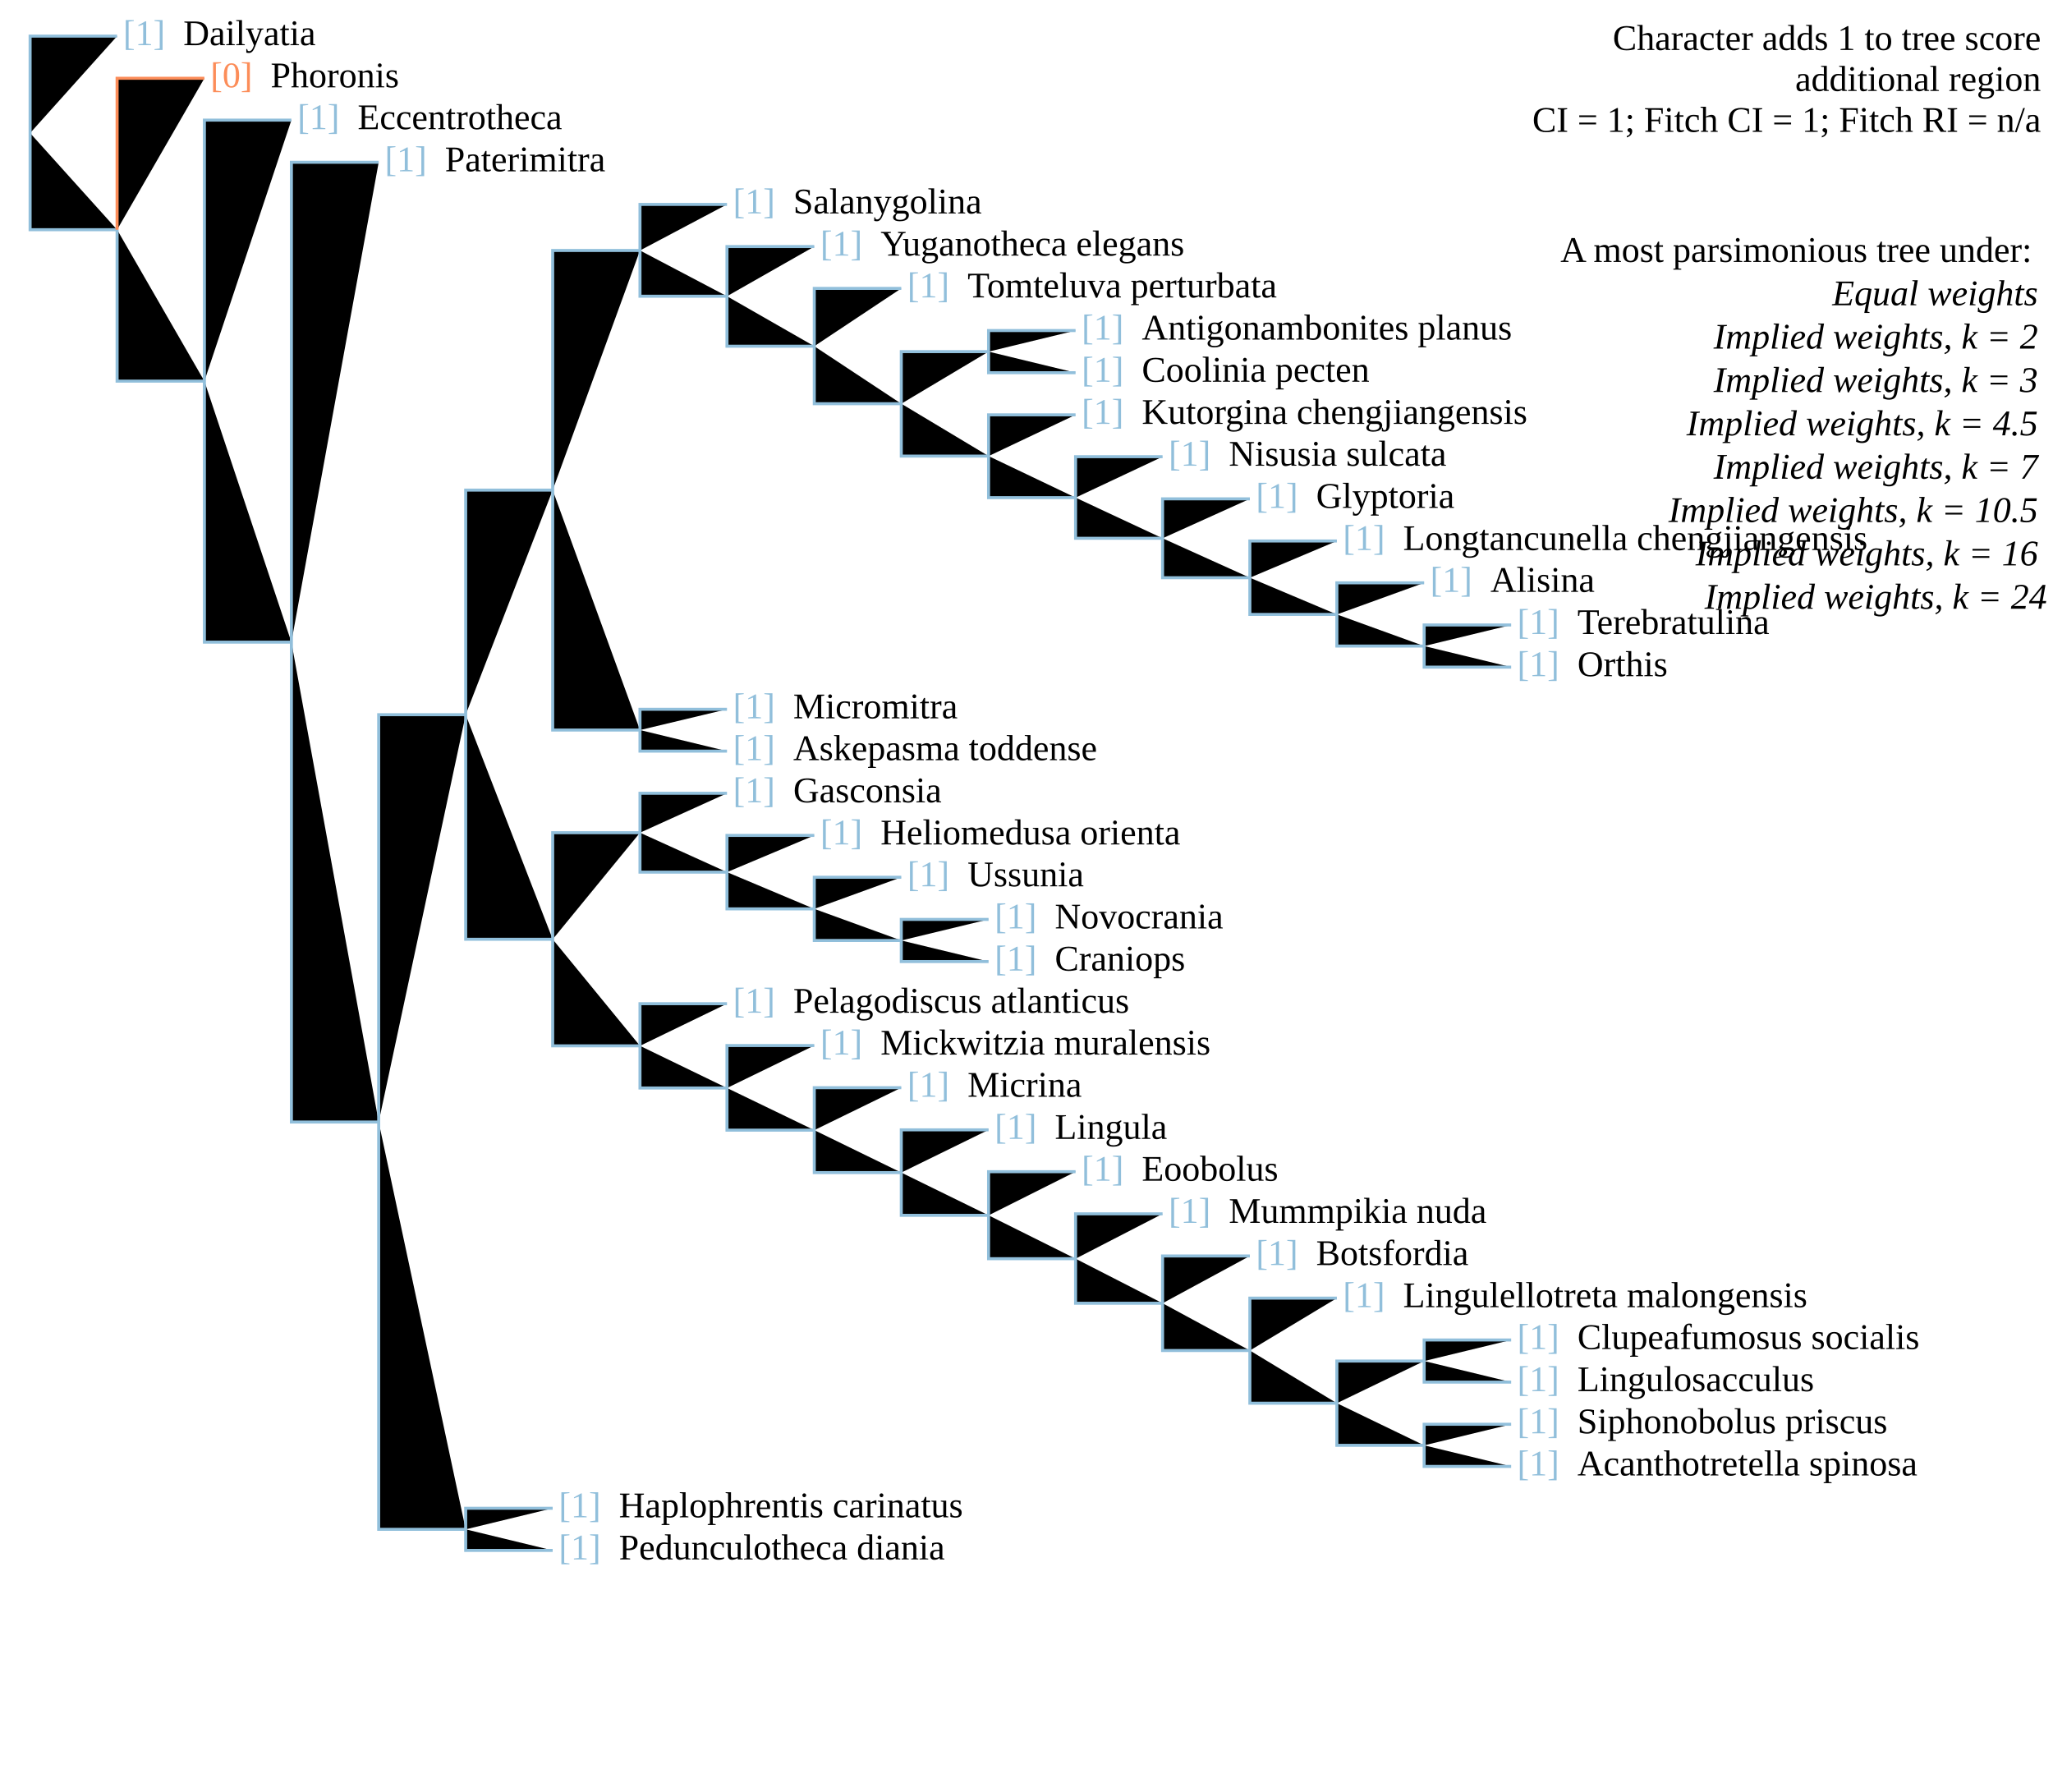
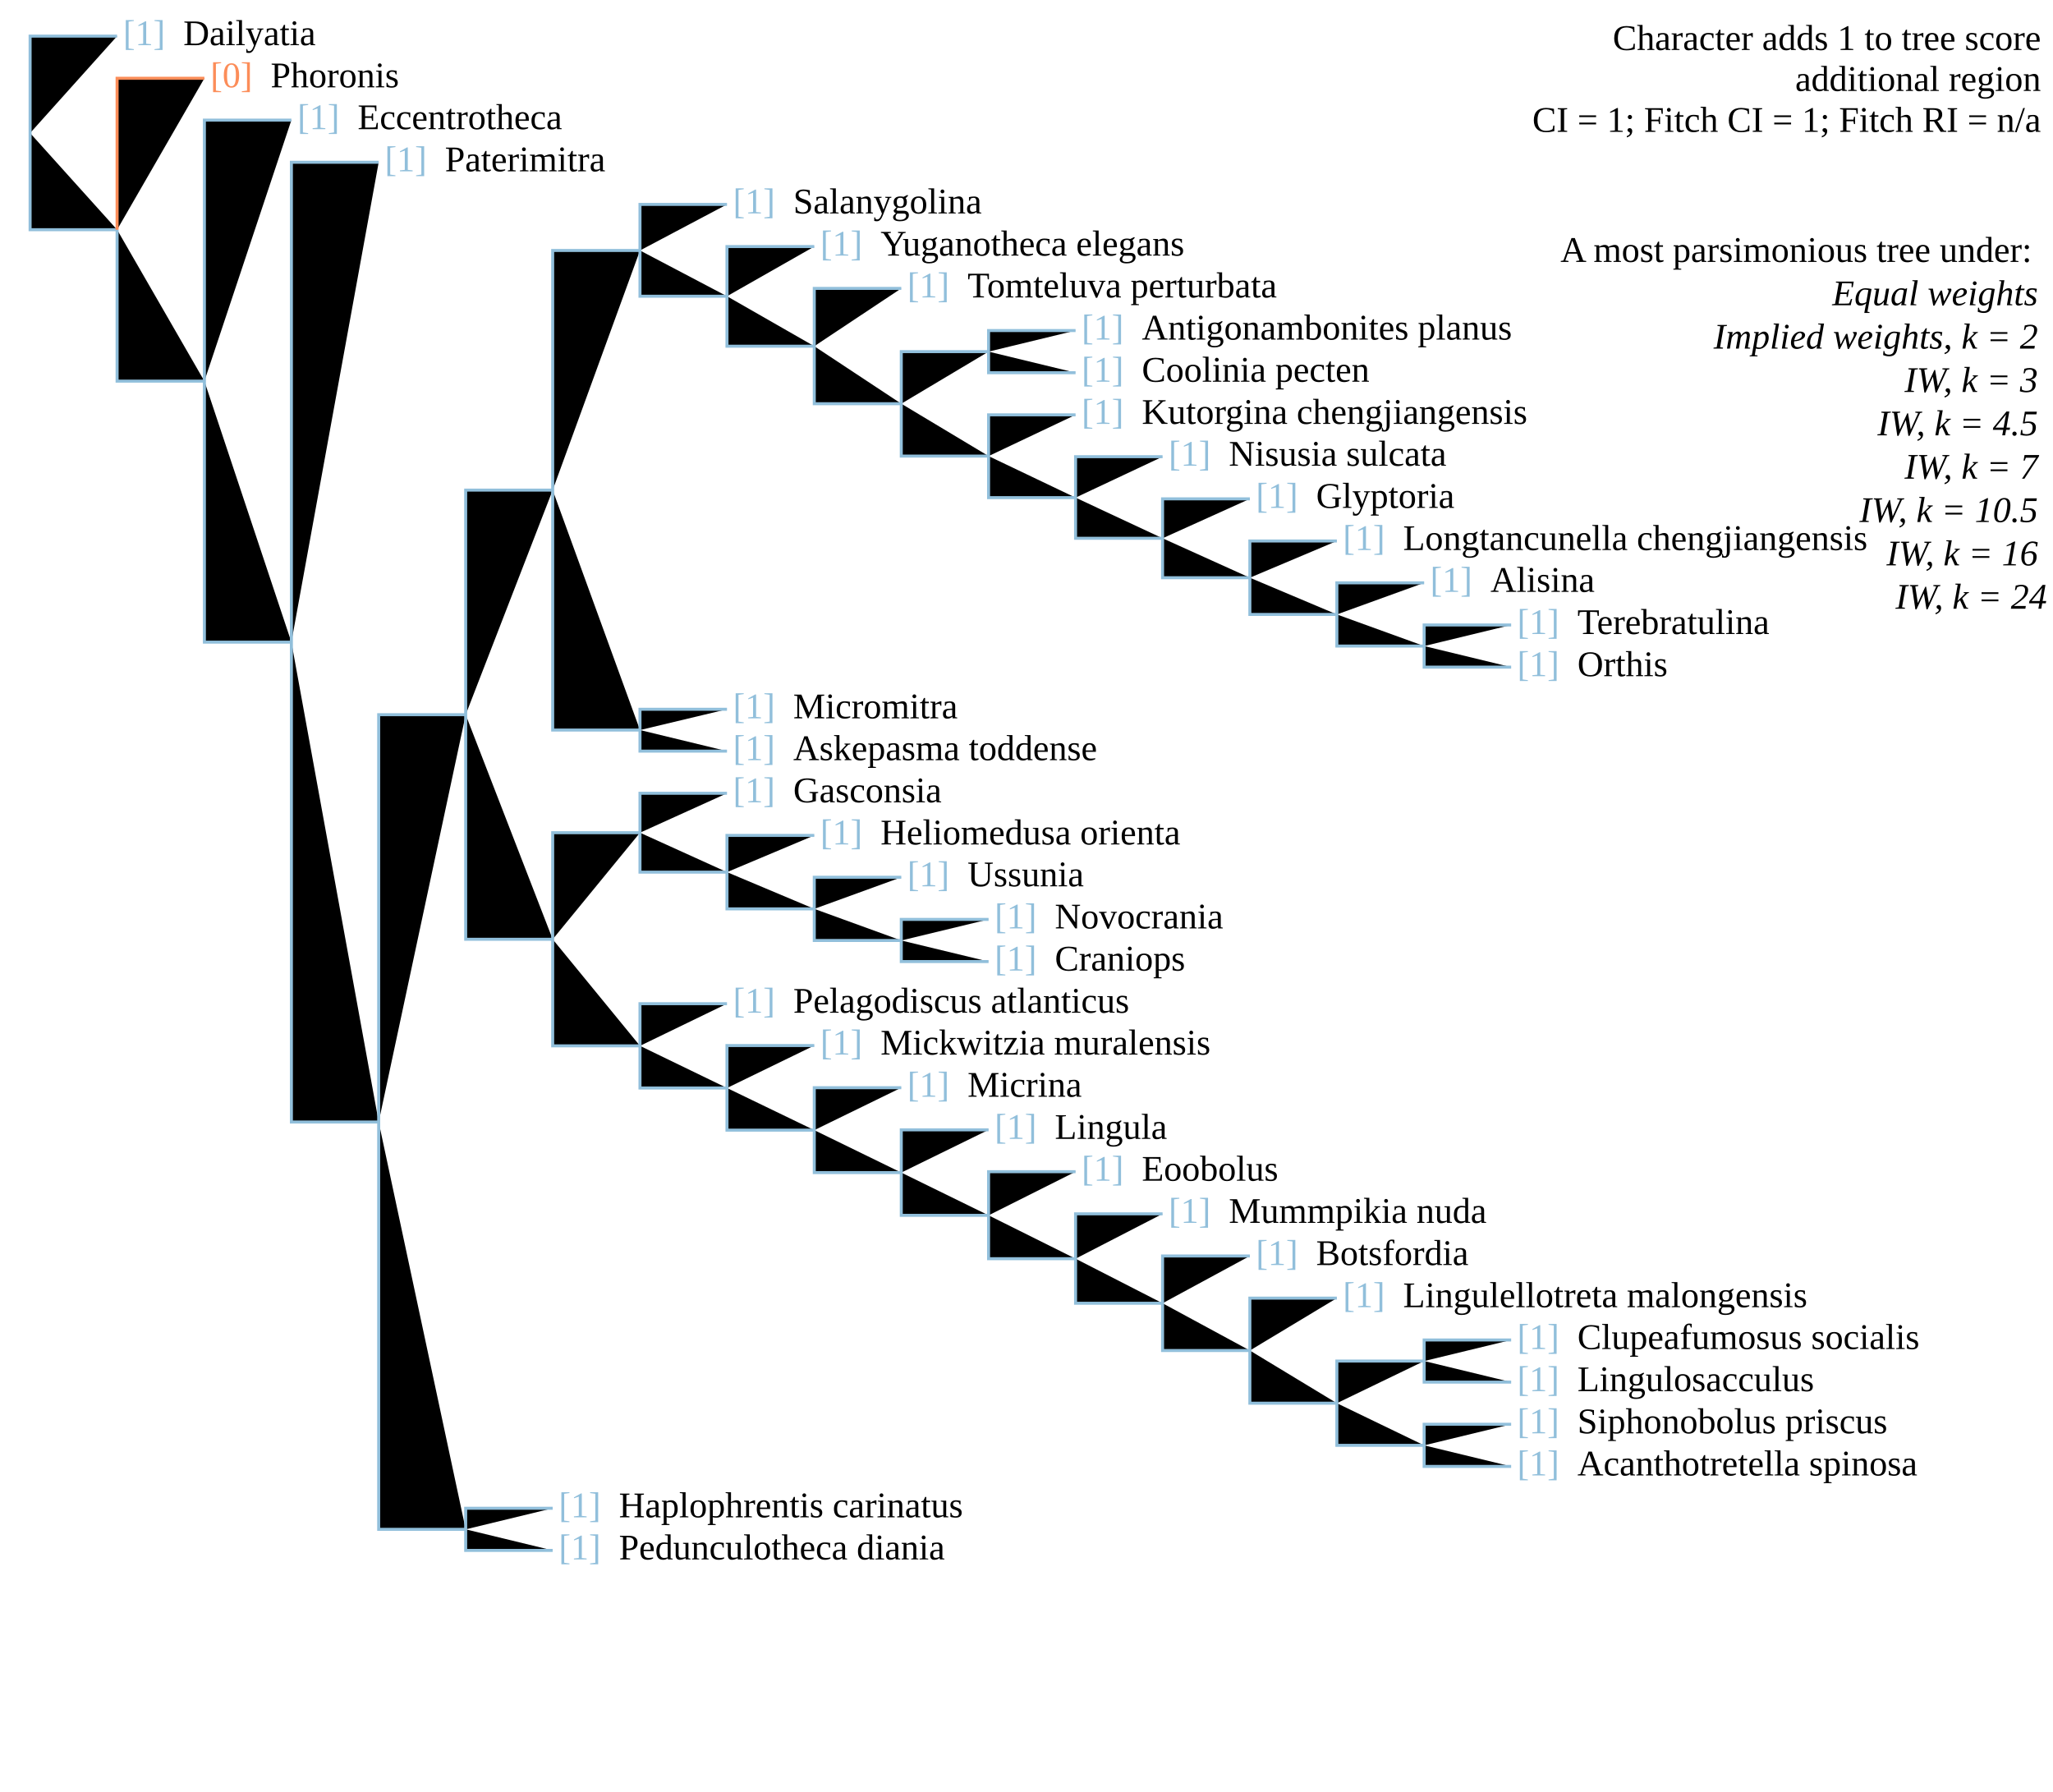
<svg xmlns="http://www.w3.org/2000/svg" version="1.1" width="682" height="595" class="tree" char="1">
  <text x="678" y="16.6" text-anchor="end" class="stepsLabel">Character adds <tspan class="score">1</tspan> to tree score</text>
  <text x="678" y="30.2" text-anchor="end" class="stepsLabel">
    <tspan class="score" /> additional region</text>
  <text x="678" y="43.8" text-anchor="end" class="stepsLabel">CI = 1; Fitch CI = 1; Fitch RI = n/a</text>
  <text x="678" y="71" text-anchor="end" class="stepsLabel">
    <tspan dy="16">A most parsimonious tree under:</tspan>
    <tspan x="680" style="font-style:italic" class="thisAn" dy="1.2em">Equal weights</tspan>
    <tspan x="680" style="font-style:italic" class="notThisAn" dy="1.2em">Implied weights, k = 2</tspan>
-     <tspan x="680" style="font-style:italic" class="notThisAn" dy="1.2em">Implied weights, k = 3</tspan>
-     <tspan x="680" style="font-style:italic" class="notThisAn" dy="1.2em">Implied weights, k = 4.5</tspan>
-     <tspan x="680" style="font-style:italic" class="notThisAn" dy="1.2em">Implied weights, k = 7</tspan>
-     <tspan x="680" style="font-style:italic" class="notThisAn" dy="1.2em">Implied weights, k = 10.5</tspan>
-     <tspan x="680" style="font-style:italic" class="notThisAn" dy="1.2em">Implied weights, k = 16</tspan>
-     <tspan x="680" style="font-style:italic" class="notThisAn" dy="1.2em">Implied weights, k = 24</tspan>
+     <tspan x="680" style="font-style:italic" class="notThisAn" dy="1.2em">IW, k = 3</tspan>
+     <tspan x="680" style="font-style:italic" class="notThisAn" dy="1.2em">IW, k = 4.5</tspan>
+     <tspan x="680" style="font-style:italic" class="notThisAn" dy="1.2em">IW, k = 7</tspan>
+     <tspan x="680" style="font-style:italic" class="notThisAn" dy="1.2em">IW, k = 10.5</tspan>
+     <tspan x="680" style="font-style:italic" class="notThisAn" dy="1.2em">IW, k = 16</tspan>
+     <tspan x="680" style="font-style:italic" class="notThisAn" dy="1.2em">IW, k = 24</tspan>
  </text>
  <text x="40.9" y="15" fill="#91bfdb" class="flag">[1]</text>
  <text x="60.9" y="15" class="taxonLabel">Dailyatia</text>
  <text x="98.8" y="42.9" fill="#91bfdb" class="flag">[1]</text>
  <text x="118.8" y="42.9" class="taxonLabel">Eccentrotheca</text>
  <text x="69.9" y="29" fill="#fc8d59" class="flag">[0]</text>
  <text x="89.9" y="29" class="taxonLabel">Phoronis</text>
  <text x="127.8" y="56.9" fill="#91bfdb" class="flag">[1]</text>
  <text x="147.8" y="56.9" class="taxonLabel">Paterimitra</text>
  <text x="185.6" y="518" fill="#91bfdb" class="flag">[1]</text>
  <text x="205.6" y="518" class="taxonLabel">Pedunculotheca diania</text>
  <text x="185.6" y="504" fill="#91bfdb" class="flag">[1]</text>
  <text x="205.6" y="504" class="taxonLabel">Haplophrentis carinatus</text>
  <text x="243.5" y="266.5" fill="#91bfdb" class="flag">[1]</text>
  <text x="263.5" y="266.5" class="taxonLabel">Gasconsia</text>
  <text x="272.5" y="280.5" fill="#91bfdb" class="flag">[1]</text>
  <text x="292.5" y="280.5" class="taxonLabel">Heliomedusa orienta</text>
  <text x="301.4" y="294.4" fill="#91bfdb" class="flag">[1]</text>
  <text x="321.4" y="294.4" class="taxonLabel">Ussunia</text>
  <text x="330.4" y="322.4" fill="#91bfdb" class="flag">[1]</text>
  <text x="350.4" y="322.4" class="taxonLabel">Craniops</text>
  <text x="330.4" y="308.4" fill="#91bfdb" class="flag">[1]</text>
  <text x="350.4" y="308.4" class="taxonLabel">Novocrania</text>
  <text x="243.5" y="336.4" fill="#91bfdb" class="flag">[1]</text>
  <text x="263.5" y="336.4" class="taxonLabel">Pelagodiscus atlanticus</text>
  <text x="272.5" y="350.3" fill="#91bfdb" class="flag">[1]</text>
  <text x="292.5" y="350.3" class="taxonLabel">Mickwitzia muralensis</text>
  <text x="301.4" y="364.3" fill="#91bfdb" class="flag">[1]</text>
  <text x="321.4" y="364.3" class="taxonLabel">Micrina</text>
  <text x="330.4" y="378.3" fill="#91bfdb" class="flag">[1]</text>
  <text x="350.4" y="378.3" class="taxonLabel">Lingula</text>
  <text x="359.3" y="392.2" fill="#91bfdb" class="flag">[1]</text>
  <text x="379.3" y="392.2" class="taxonLabel">Eoobolus</text>
  <text x="388.2" y="406.2" fill="#91bfdb" class="flag">[1]</text>
  <text x="408.2" y="406.2" class="taxonLabel">Mummpikia nuda</text>
  <text x="417.2" y="420.2" fill="#91bfdb" class="flag">[1]</text>
  <text x="437.2" y="420.2" class="taxonLabel">Botsfordia</text>
  <text x="504" y="462.1" fill="#91bfdb" class="flag">[1]</text>
  <text x="524" y="462.1" class="taxonLabel">Lingulosacculus</text>
  <text x="446.1" y="434.2" fill="#91bfdb" class="flag">[1]</text>
  <text x="466.1" y="434.2" class="taxonLabel">Lingulellotreta malongensis</text>
  <text x="504" y="448.1" fill="#91bfdb" class="flag">[1]</text>
  <text x="524" y="448.1" class="taxonLabel">Clupeafumosus socialis</text>
  <text x="504" y="490.1" fill="#91bfdb" class="flag">[1]</text>
  <text x="524" y="490.1" class="taxonLabel">Acanthotretella spinosa</text>
  <text x="504" y="476.1" fill="#91bfdb" class="flag">[1]</text>
  <text x="524" y="476.1" class="taxonLabel">Siphonobolus priscus</text>
  <text x="243.5" y="252.5" fill="#91bfdb" class="flag">[1]</text>
  <text x="263.5" y="252.5" class="taxonLabel">Askepasma toddense</text>
  <text x="243.5" y="238.6" fill="#91bfdb" class="flag">[1]</text>
  <text x="263.5" y="238.6" class="taxonLabel">Micromitra</text>
  <text x="243.5" y="70.9" fill="#91bfdb" class="flag">[1]</text>
  <text x="263.5" y="70.9" class="taxonLabel">Salanygolina</text>
  <text x="301.4" y="98.8" fill="#91bfdb" class="flag">[1]</text>
  <text x="321.4" y="98.8" class="taxonLabel">Tomteluva perturbata</text>
  <text x="272.5" y="84.9" fill="#91bfdb" class="flag">[1]</text>
  <text x="292.5" y="84.9" class="taxonLabel">Yuganotheca elegans</text>
  <text x="359.3" y="140.8" fill="#91bfdb" class="flag">[1]</text>
  <text x="379.3" y="140.8" class="taxonLabel">Kutorgina chengjiangensis</text>
  <text x="388.2" y="154.7" fill="#91bfdb" class="flag">[1]</text>
  <text x="408.2" y="154.7" class="taxonLabel">Nisusia sulcata</text>
  <text x="417.2" y="168.7" fill="#91bfdb" class="flag">[1]</text>
  <text x="437.2" y="168.7" class="taxonLabel">Glyptoria</text>
  <text x="446.1" y="182.7" fill="#91bfdb" class="flag">[1]</text>
  <text x="466.1" y="182.7" class="taxonLabel">Longtancunella chengjiangensis</text>
  <text x="475.1" y="196.6" fill="#91bfdb" class="flag">[1]</text>
  <text x="495.1" y="196.6" class="taxonLabel">Alisina</text>
  <text x="504" y="224.6" fill="#91bfdb" class="flag">[1]</text>
  <text x="524" y="224.6" class="taxonLabel">Orthis</text>
  <text x="504" y="210.6" fill="#91bfdb" class="flag">[1]</text>
  <text x="524" y="210.6" class="taxonLabel">Terebratulina</text>
  <text x="359.3" y="126.8" fill="#91bfdb" class="flag">[1]</text>
  <text x="379.3" y="126.8" class="taxonLabel">Coolinia pecten</text>
  <text x="359.3" y="112.8" fill="#91bfdb" class="flag">[1]</text>
  <text x="379.3" y="112.8" class="taxonLabel">Antigonambonites planus</text>
  <path d="M10,44.2V12H38.9M10,44.2V76.3H38.9M38.9,76.3V126.6H67.9M67.9,126.6V39.9H96.8M67.9,126.6V213.3H96.8M96.8,213.3V53.9H125.8M96.8,213.3V372.7H125.8M125.8,372.7V237.4H154.7M154.7,237.4V162.8H183.6M183.6,162.8V83.2H212.6M212.6,83.2V67.9H241.5M212.6,83.2V98.4H241.5M241.5,98.4V81.9H270.5M241.5,98.4V115H270.5M270.5,115V95.8H299.4M270.5,115V134.1H299.4M299.4,134.1V116.8H328.4M328.4,116.8V109.8H357.3M328.4,116.8V123.8H357.3M299.4,134.1V151.5H328.4M328.4,151.5V137.8H357.3M328.4,151.5V165.3H357.3M357.3,165.3V151.7H386.2M357.3,165.3V178.8H386.2M386.2,178.8V165.7H415.2M386.2,178.8V191.9H415.2M415.2,191.9V179.7H444.1M415.2,191.9V204.1H444.1M444.1,204.1V193.6H473.1M444.1,204.1V214.6H473.1M473.1,214.6V207.6H502M473.1,214.6V221.6H502M183.6,162.8V242.5H212.6M212.6,242.5V235.6H241.5M212.6,242.5V249.5H241.5M154.7,237.4V312H183.6M183.6,312V276.6H212.6M212.6,276.6V263.5H241.5M212.6,276.6V289.7H241.5M241.5,289.7V277.5H270.5M241.5,289.7V301.9H270.5M270.5,301.9V291.4H299.4M270.5,301.9V312.4H299.4M299.4,312.4V305.4H328.4M299.4,312.4V319.4H328.4M183.6,312V347.4H212.6M212.6,347.4V333.4H241.5M212.6,347.4V361.4H241.5M241.5,361.4V347.3H270.5M241.5,361.4V375.4H270.5M270.5,375.4V361.3H299.4M270.5,375.4V389.5H299.4M299.4,389.5V375.3H328.4M299.4,389.5V403.7H328.4M328.4,403.7V389.2H357.3M328.4,403.7V418.1H357.3M357.3,418.1V403.2H386.2M357.3,418.1V432.9H386.2M386.2,432.9V417.2H415.2M386.2,432.9V448.6H415.2M415.2,448.6V431.2H444.1M415.2,448.6V466.1H444.1M444.1,466.1V452.1H473.1M473.1,452.1V445.1H502M473.1,452.1V459.1H502M444.1,466.1V480.1H473.1M473.1,480.1V473.1H502M473.1,480.1V487.1H502M125.8,372.7V508H154.7M154.7,508V501H183.6M154.7,508V515H183.6" stroke="#91bfdb" />
  <path d="M38.9,76.3V26H67.9" stroke="#fc8d59" />
</svg>
